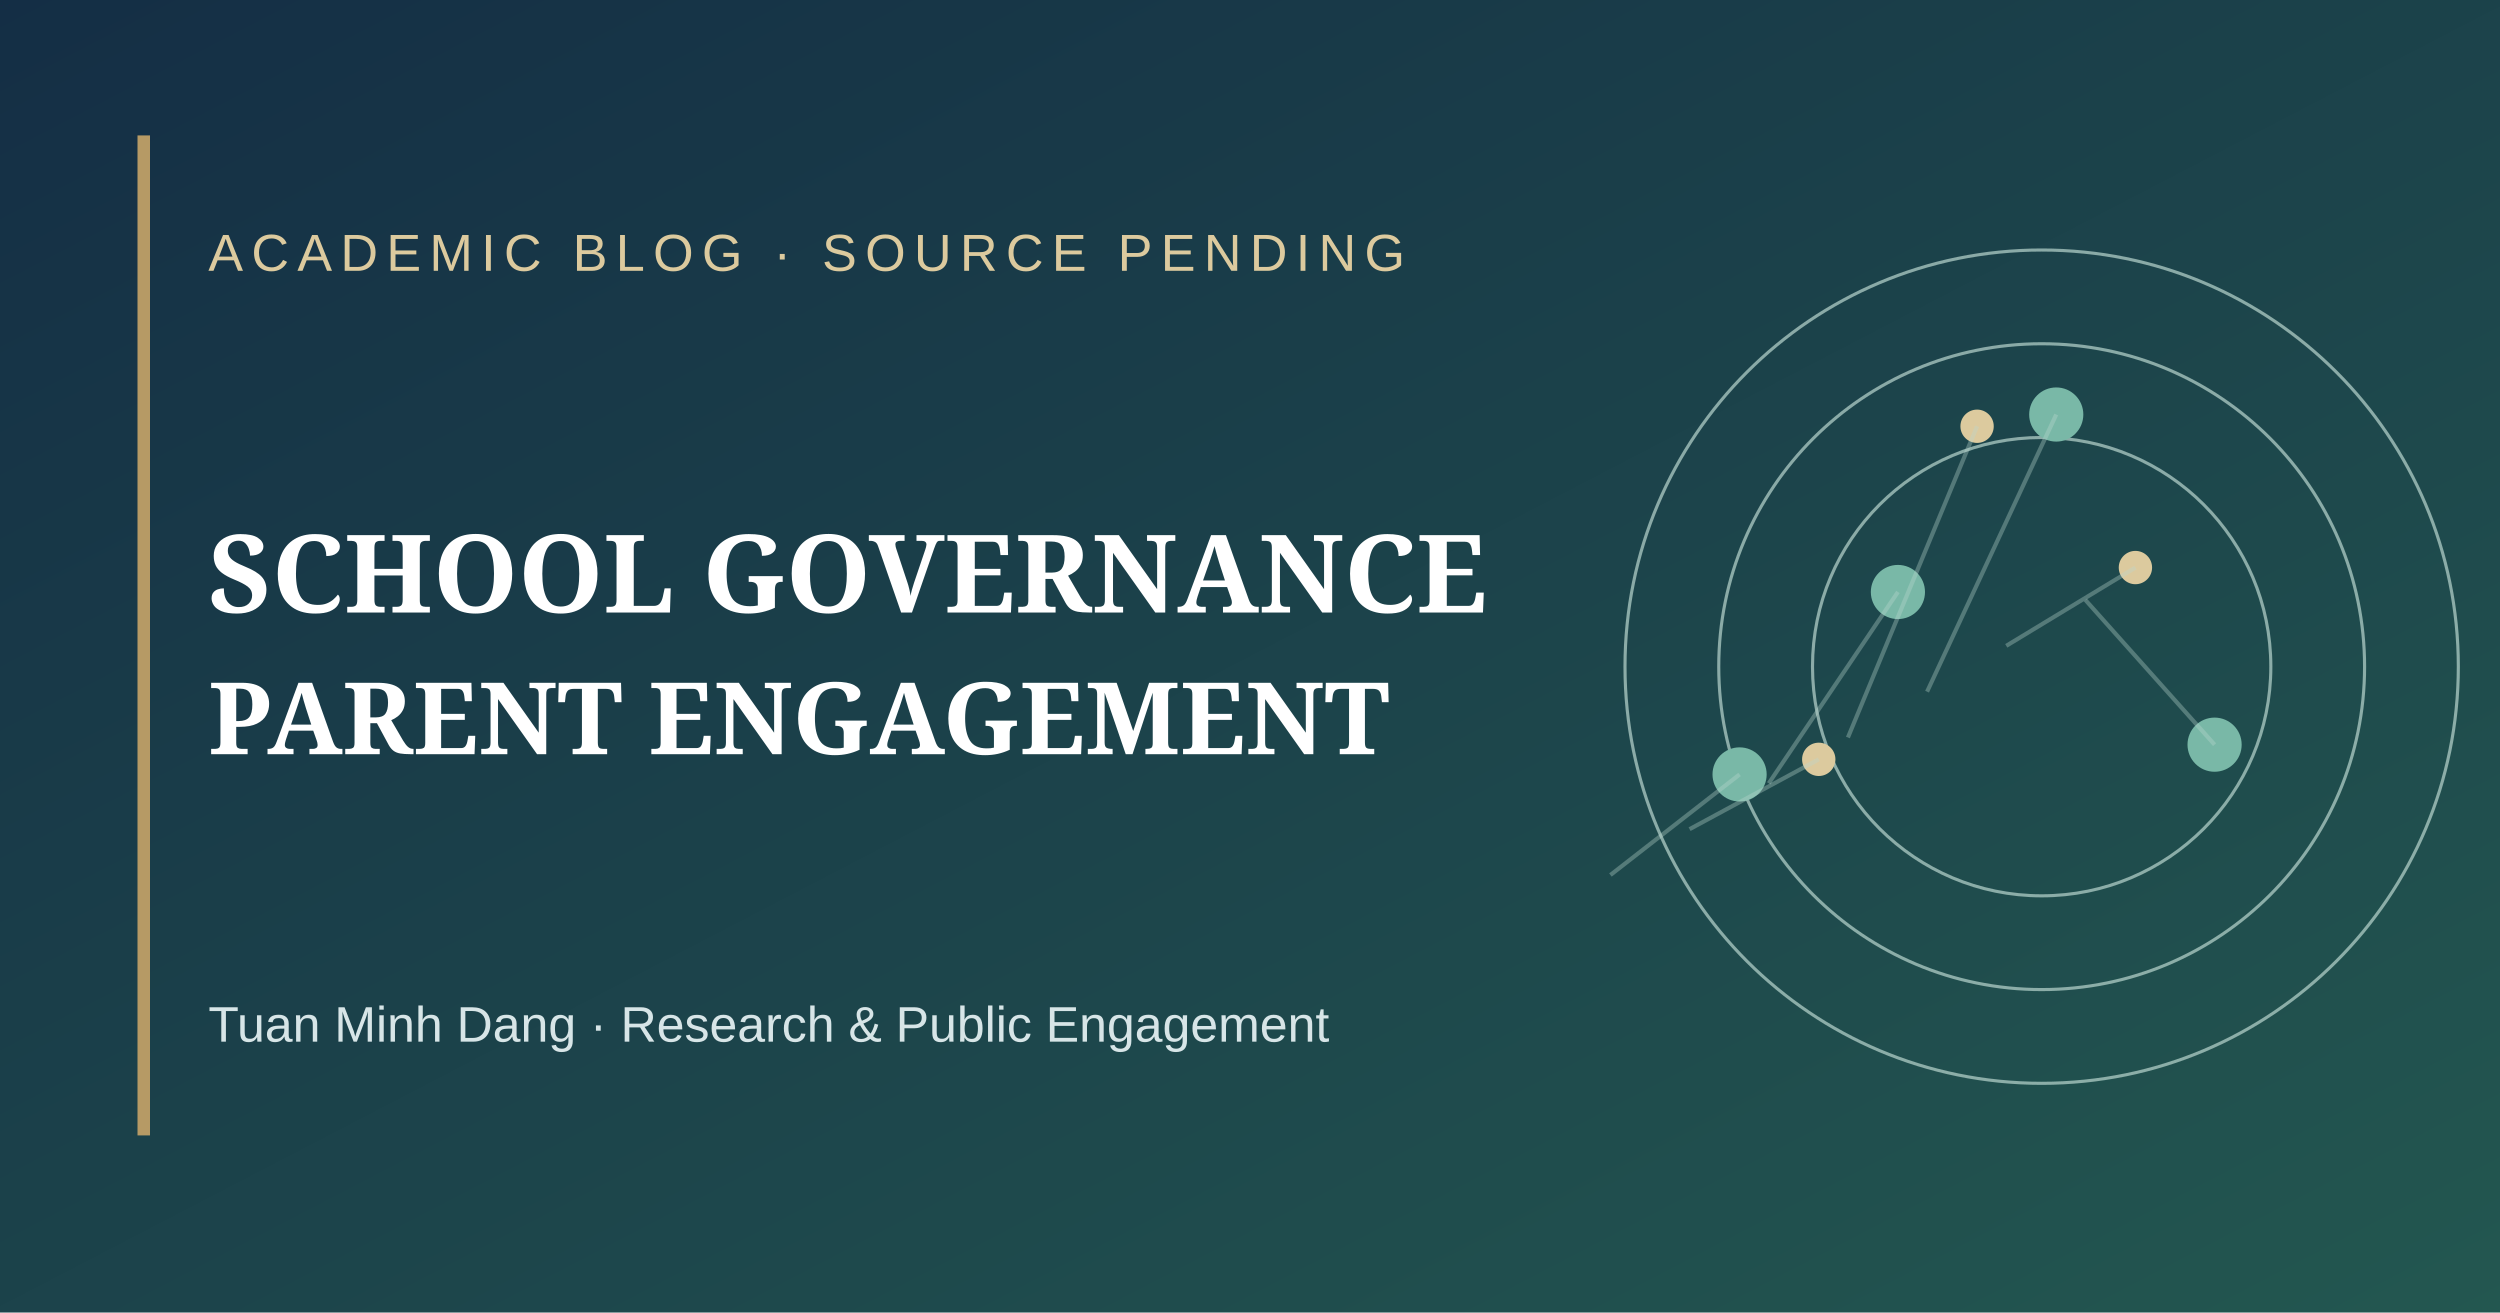
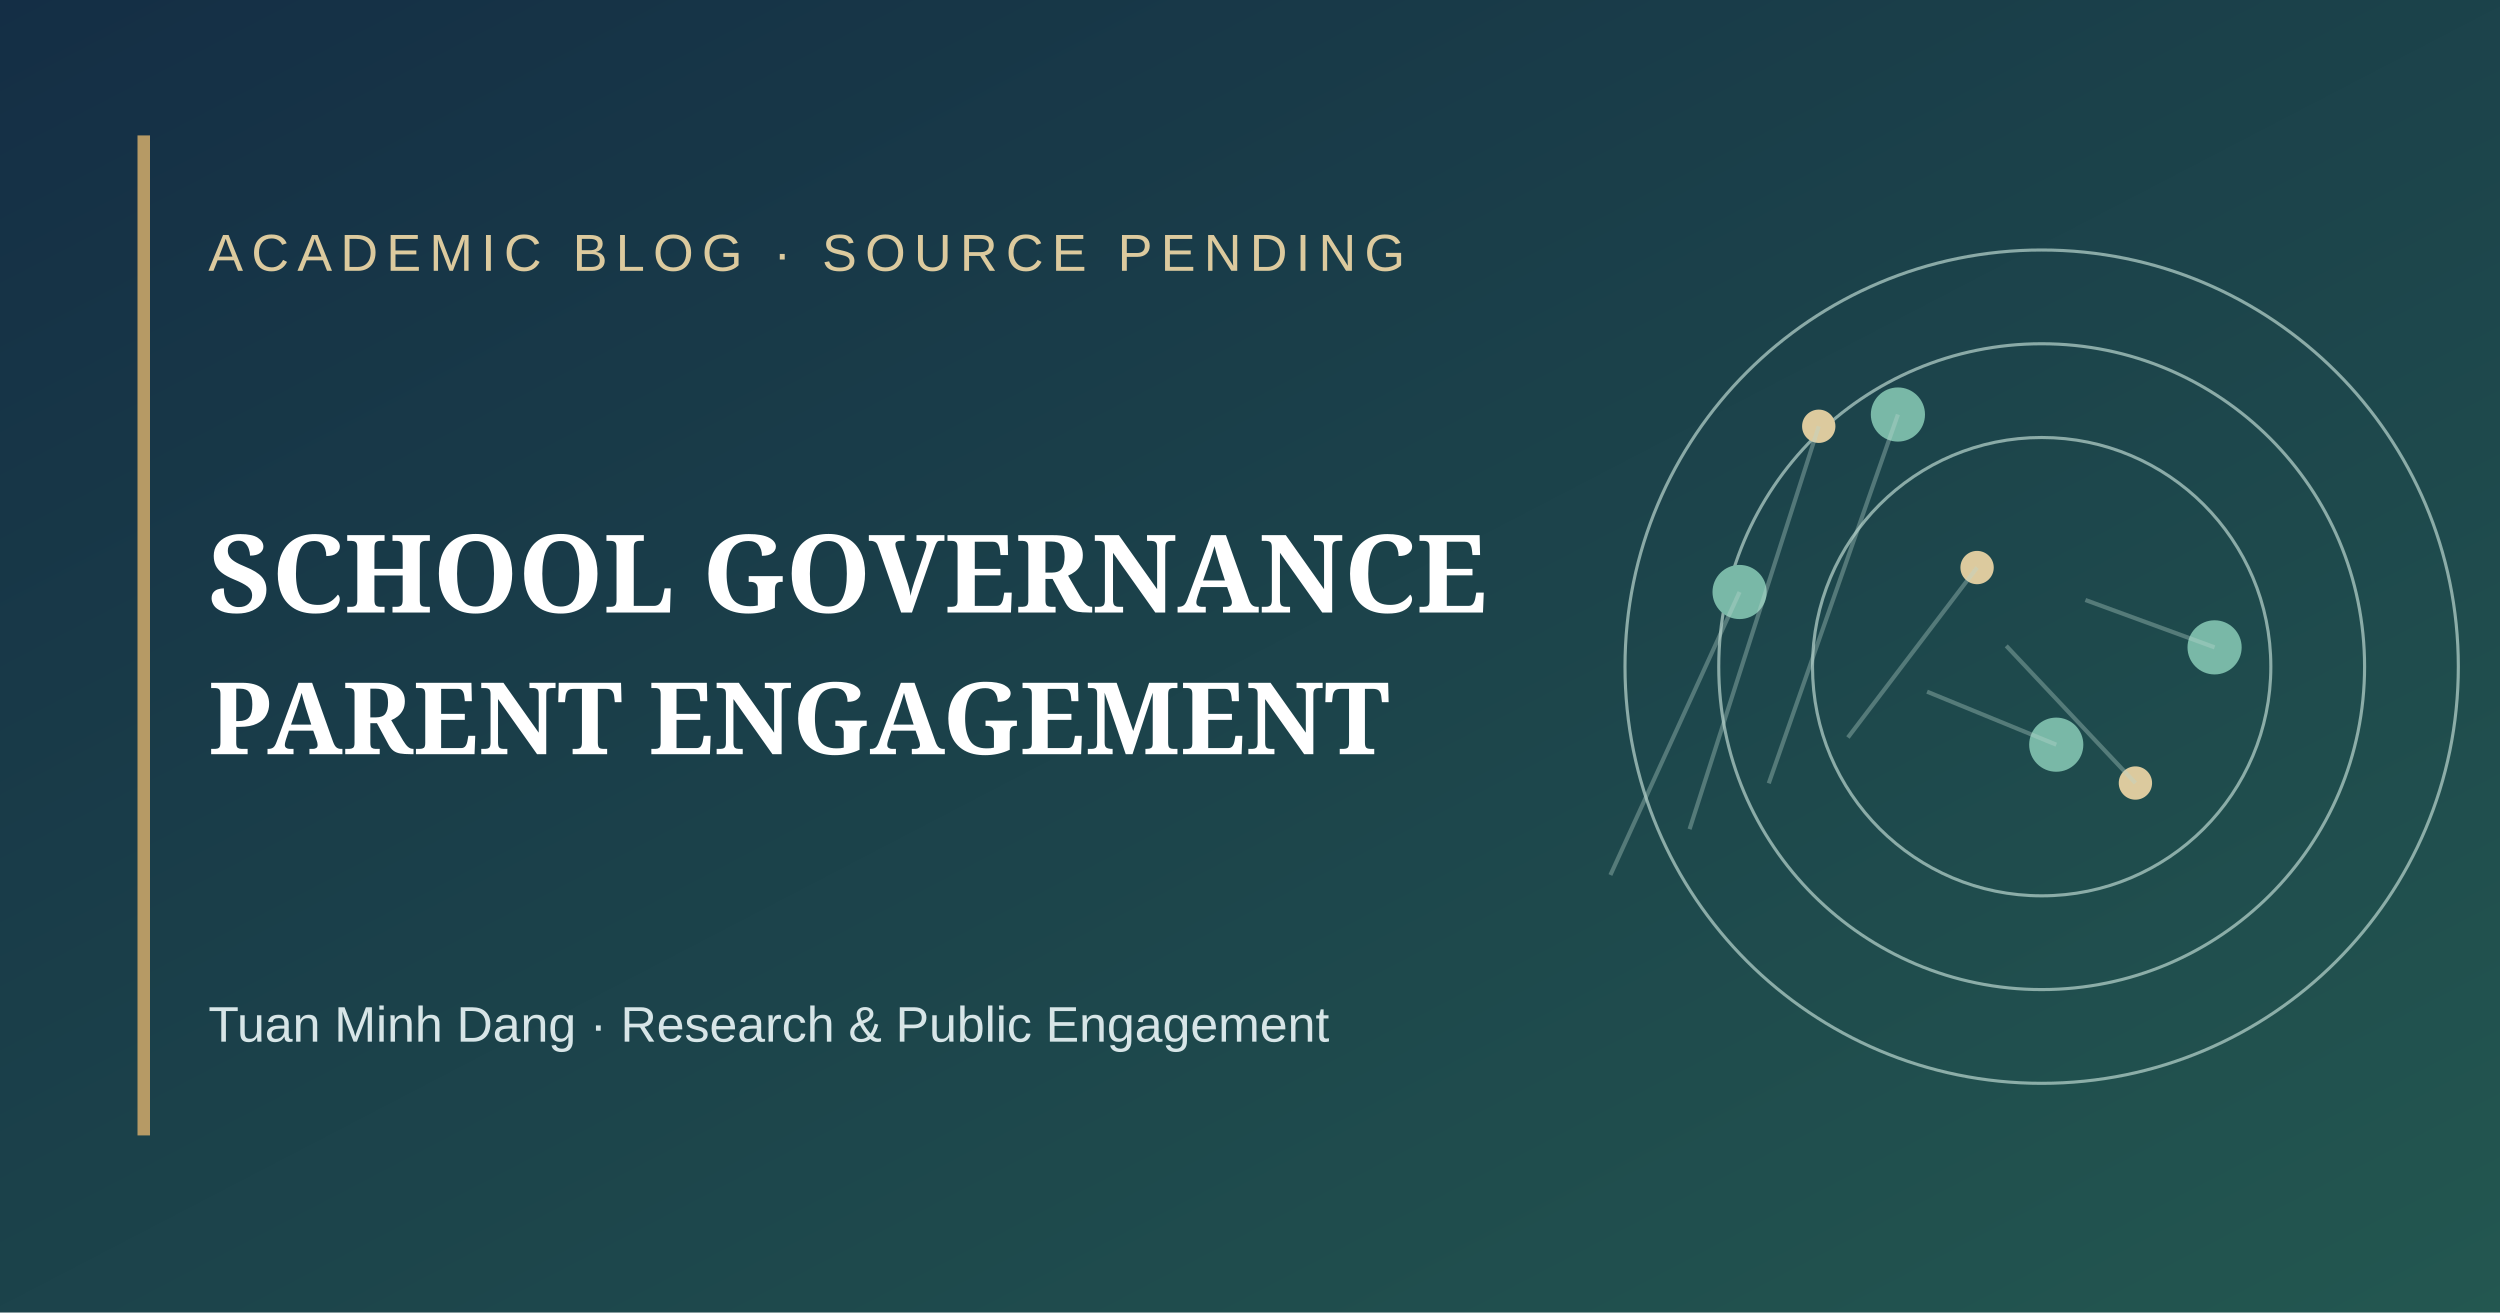
<svg xmlns="http://www.w3.org/2000/svg" width="1200" height="630" viewBox="0 0 1200 630">
  <defs>
    <linearGradient id="g" x2="1" y2="1">
      <stop stop-color="#142e45" />
      <stop offset="1" stop-color="#235750" />
    </linearGradient>
  </defs>
  <rect width="1200" height="630" fill="url(#g)" />
  <rect x="66" y="65" width="6" height="480" fill="#b69a65" />
  <g opacity=".7" fill="none" stroke="#b9d6ce" stroke-width="1.5">
    <circle cx="980" cy="320" r="155" />
    <circle cx="980" cy="320" r="200" />
    <circle cx="980" cy="320" r="110" />
  </g>
-   <circle cx="835" cy="371.73" r="13" fill="#79b8a7" />
-   <path d="M835 371.73 L773 420" stroke="#b9d6ce" stroke-opacity=".35" stroke-width="2" />
-   <circle cx="873" cy="364.482" r="8" fill="#dcca9e" />
-   <path d="M873 364.482 L811 398" stroke="#b9d6ce" stroke-opacity=".35" stroke-width="2" />
-   <circle cx="911" cy="284.159" r="13" fill="#79b8a7" />
-   <path d="M911 284.159 L849 376" stroke="#b9d6ce" stroke-opacity=".35" stroke-width="2" />
-   <circle cx="949" cy="204.609" r="8" fill="#dcca9e" />
-   <path d="M949 204.609 L887 354" stroke="#b9d6ce" stroke-opacity=".35" stroke-width="2" />
-   <circle cx="987" cy="198.97" r="13" fill="#79b8a7" />
-   <path d="M987 198.97 L925 332" stroke="#b9d6ce" stroke-opacity=".35" stroke-width="2" />
-   <circle cx="1025" cy="272.427" r="8" fill="#dcca9e" />
-   <path d="M1025 272.427 L963 310" stroke="#b9d6ce" stroke-opacity=".35" stroke-width="2" />
-   <circle cx="1063" cy="357.443" r="13" fill="#79b8a7" />
-   <path d="M1063 357.443 L1001 288" stroke="#b9d6ce" stroke-opacity=".35" stroke-width="2" />
+   <circle cx="835" cy="284.159" r="13" fill="#79b8a7" />
+   <path d="M835 284.159 L773 420" stroke="#b9d6ce" stroke-opacity=".35" stroke-width="2" />
+   <circle cx="873" cy="204.609" r="8" fill="#dcca9e" />
+   <path d="M873 204.609 L811 398" stroke="#b9d6ce" stroke-opacity=".35" stroke-width="2" />
+   <circle cx="911" cy="198.97" r="13" fill="#79b8a7" />
+   <path d="M911 198.97 L849 376" stroke="#b9d6ce" stroke-opacity=".35" stroke-width="2" />
+   <circle cx="949" cy="272.427" r="8" fill="#dcca9e" />
+   <path d="M949 272.427 L887 354" stroke="#b9d6ce" stroke-opacity=".35" stroke-width="2" />
+   <circle cx="987" cy="357.443" r="13" fill="#79b8a7" />
+   <path d="M987 357.443 L925 332" stroke="#b9d6ce" stroke-opacity=".35" stroke-width="2" />
+   <circle cx="1025" cy="375.856" r="8" fill="#dcca9e" />
+   <path d="M1025 375.856 L963 310" stroke="#b9d6ce" stroke-opacity=".35" stroke-width="2" />
+   <circle cx="1063" cy="310.736" r="13" fill="#79b8a7" />
+   <path d="M1063 310.736 L1001 288" stroke="#b9d6ce" stroke-opacity=".35" stroke-width="2" />
  <text x="100" y="130" fill="#dcca9e" font-family="Arial,sans-serif" font-size="25" letter-spacing="4">ACADEMIC BLOG · SOURCE PENDING</text>
  <text x="100" y="294" fill="white" font-family="Georgia,serif" font-size="52" font-weight="bold">SCHOOL GOVERNANCE</text>
  <text x="100" y="362" fill="white" font-family="Georgia,serif" font-size="48" font-weight="bold">PARENT ENGAGEMENT</text>
  <text x="100" y="500" fill="#d7e5e7" font-family="Arial,sans-serif" font-size="24">Tuan Minh Dang · Research &amp; Public Engagement</text>
</svg>
